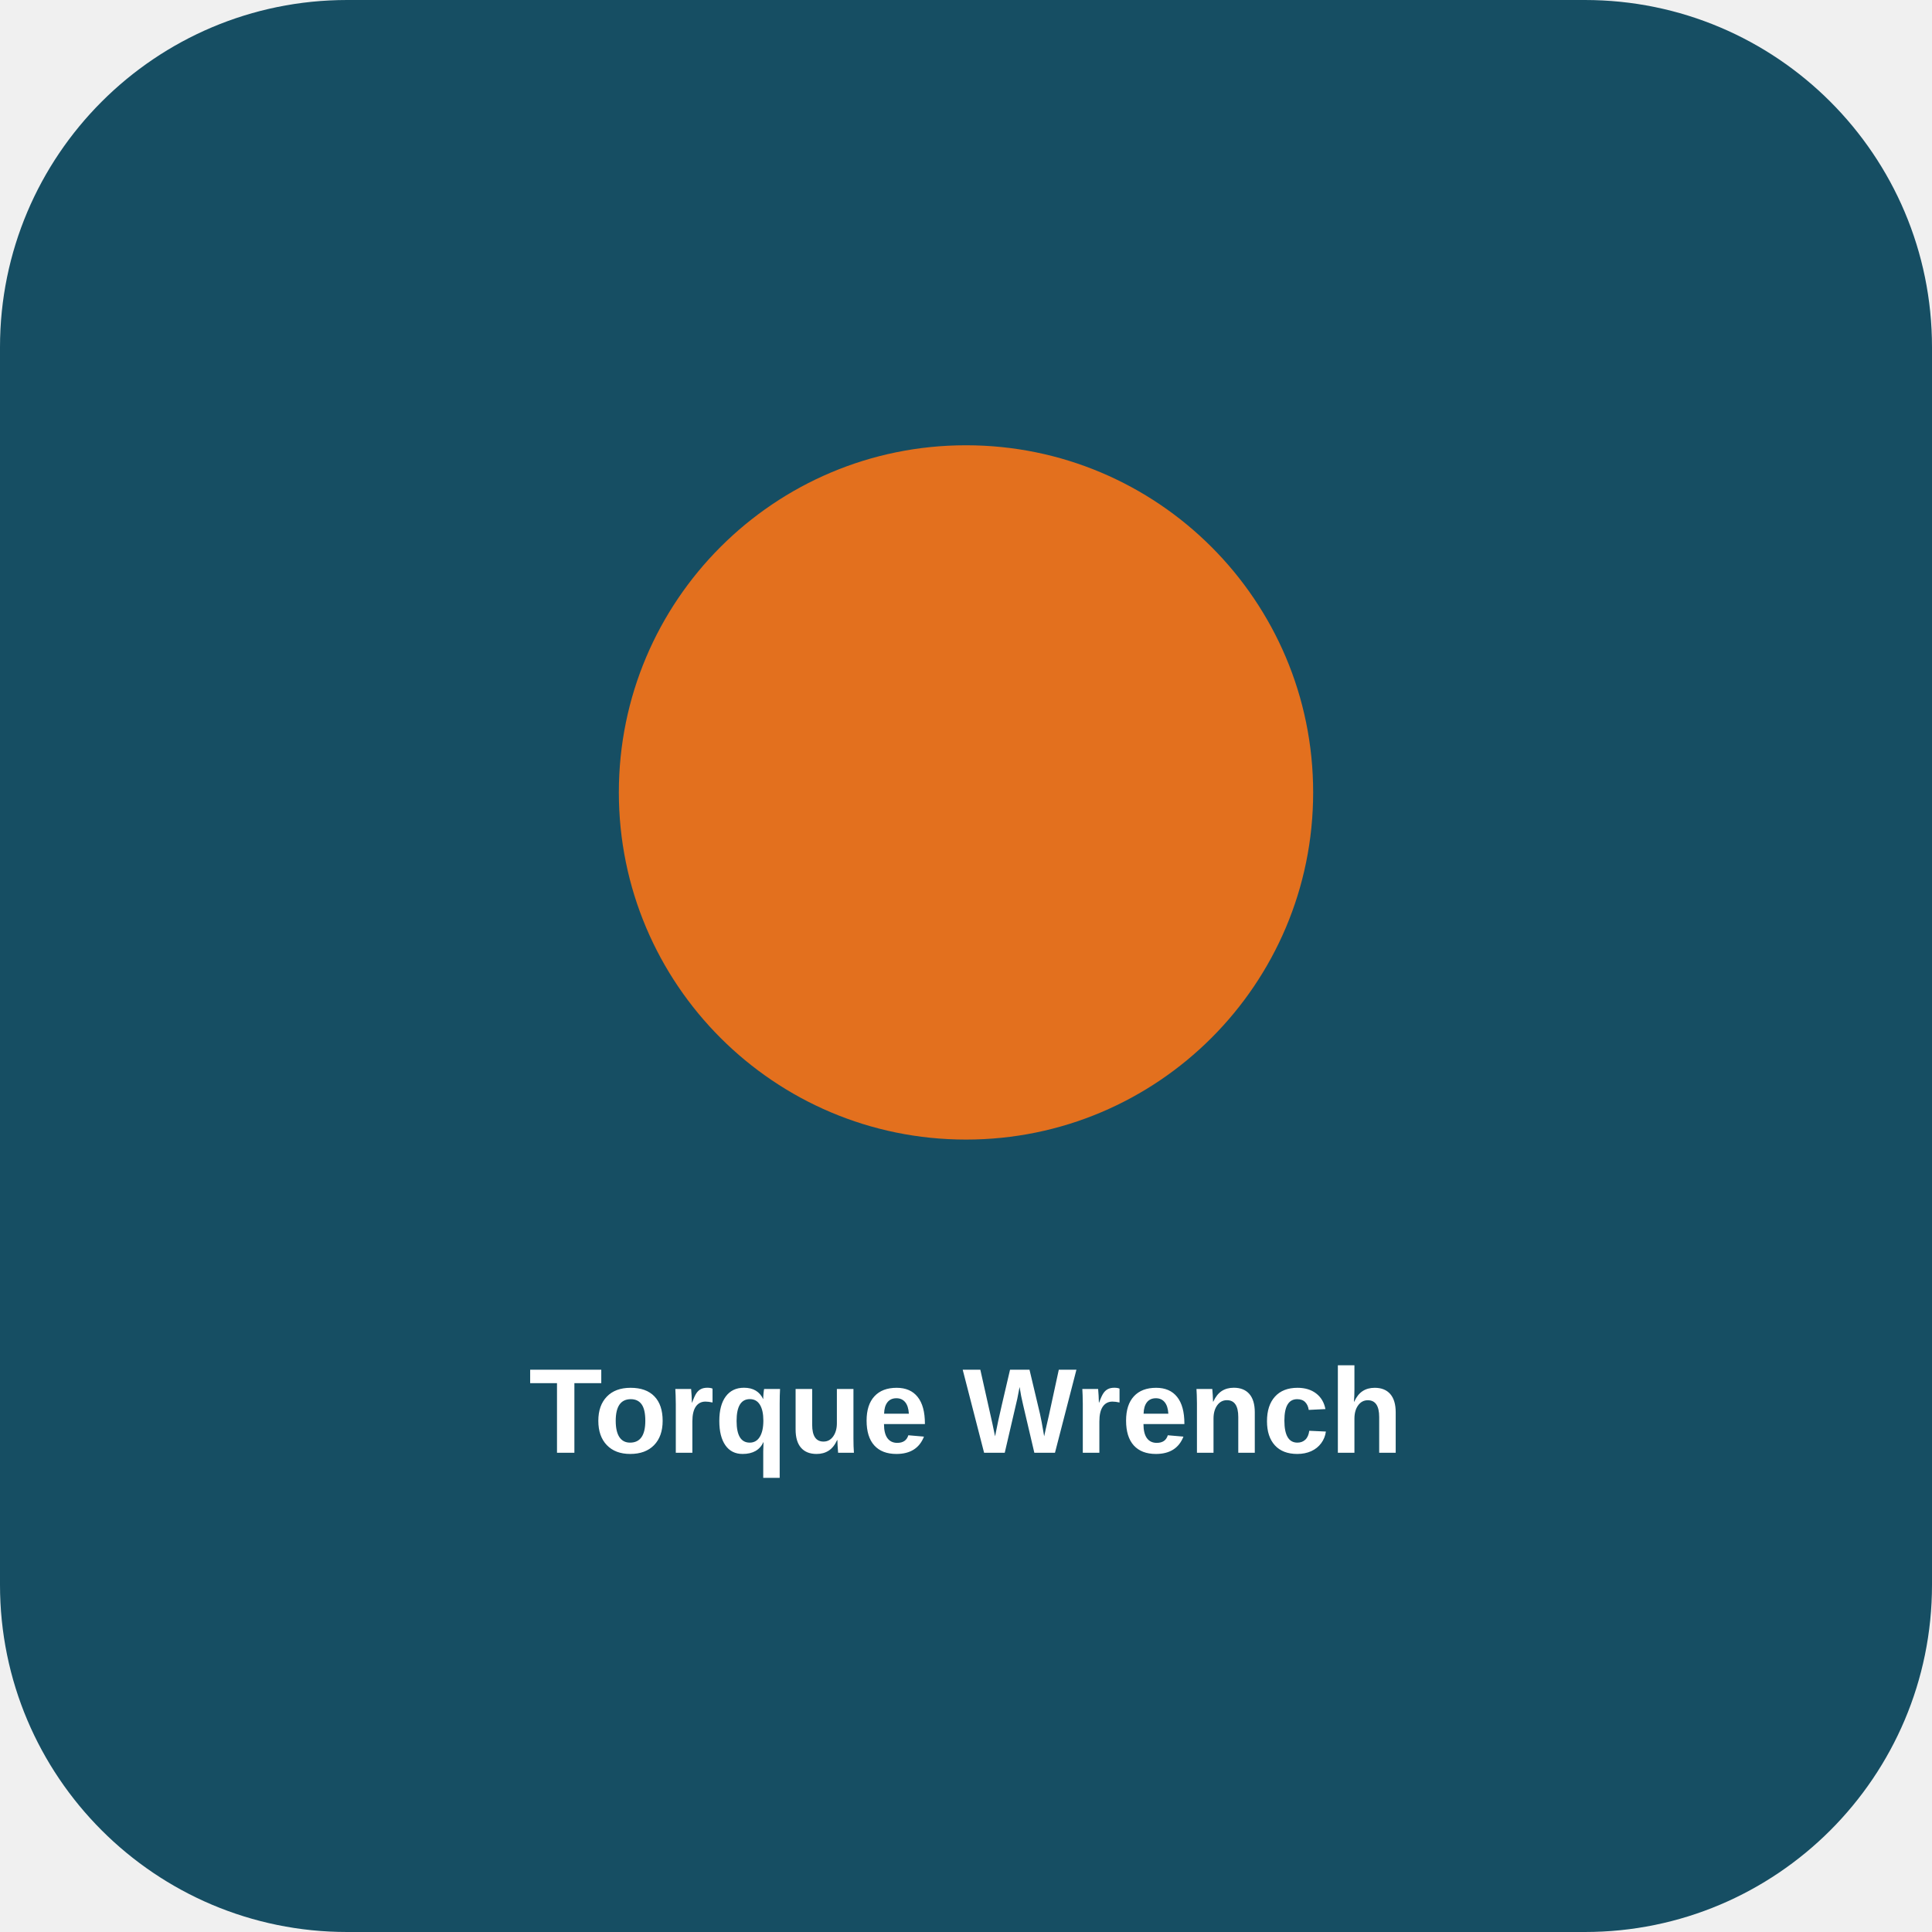
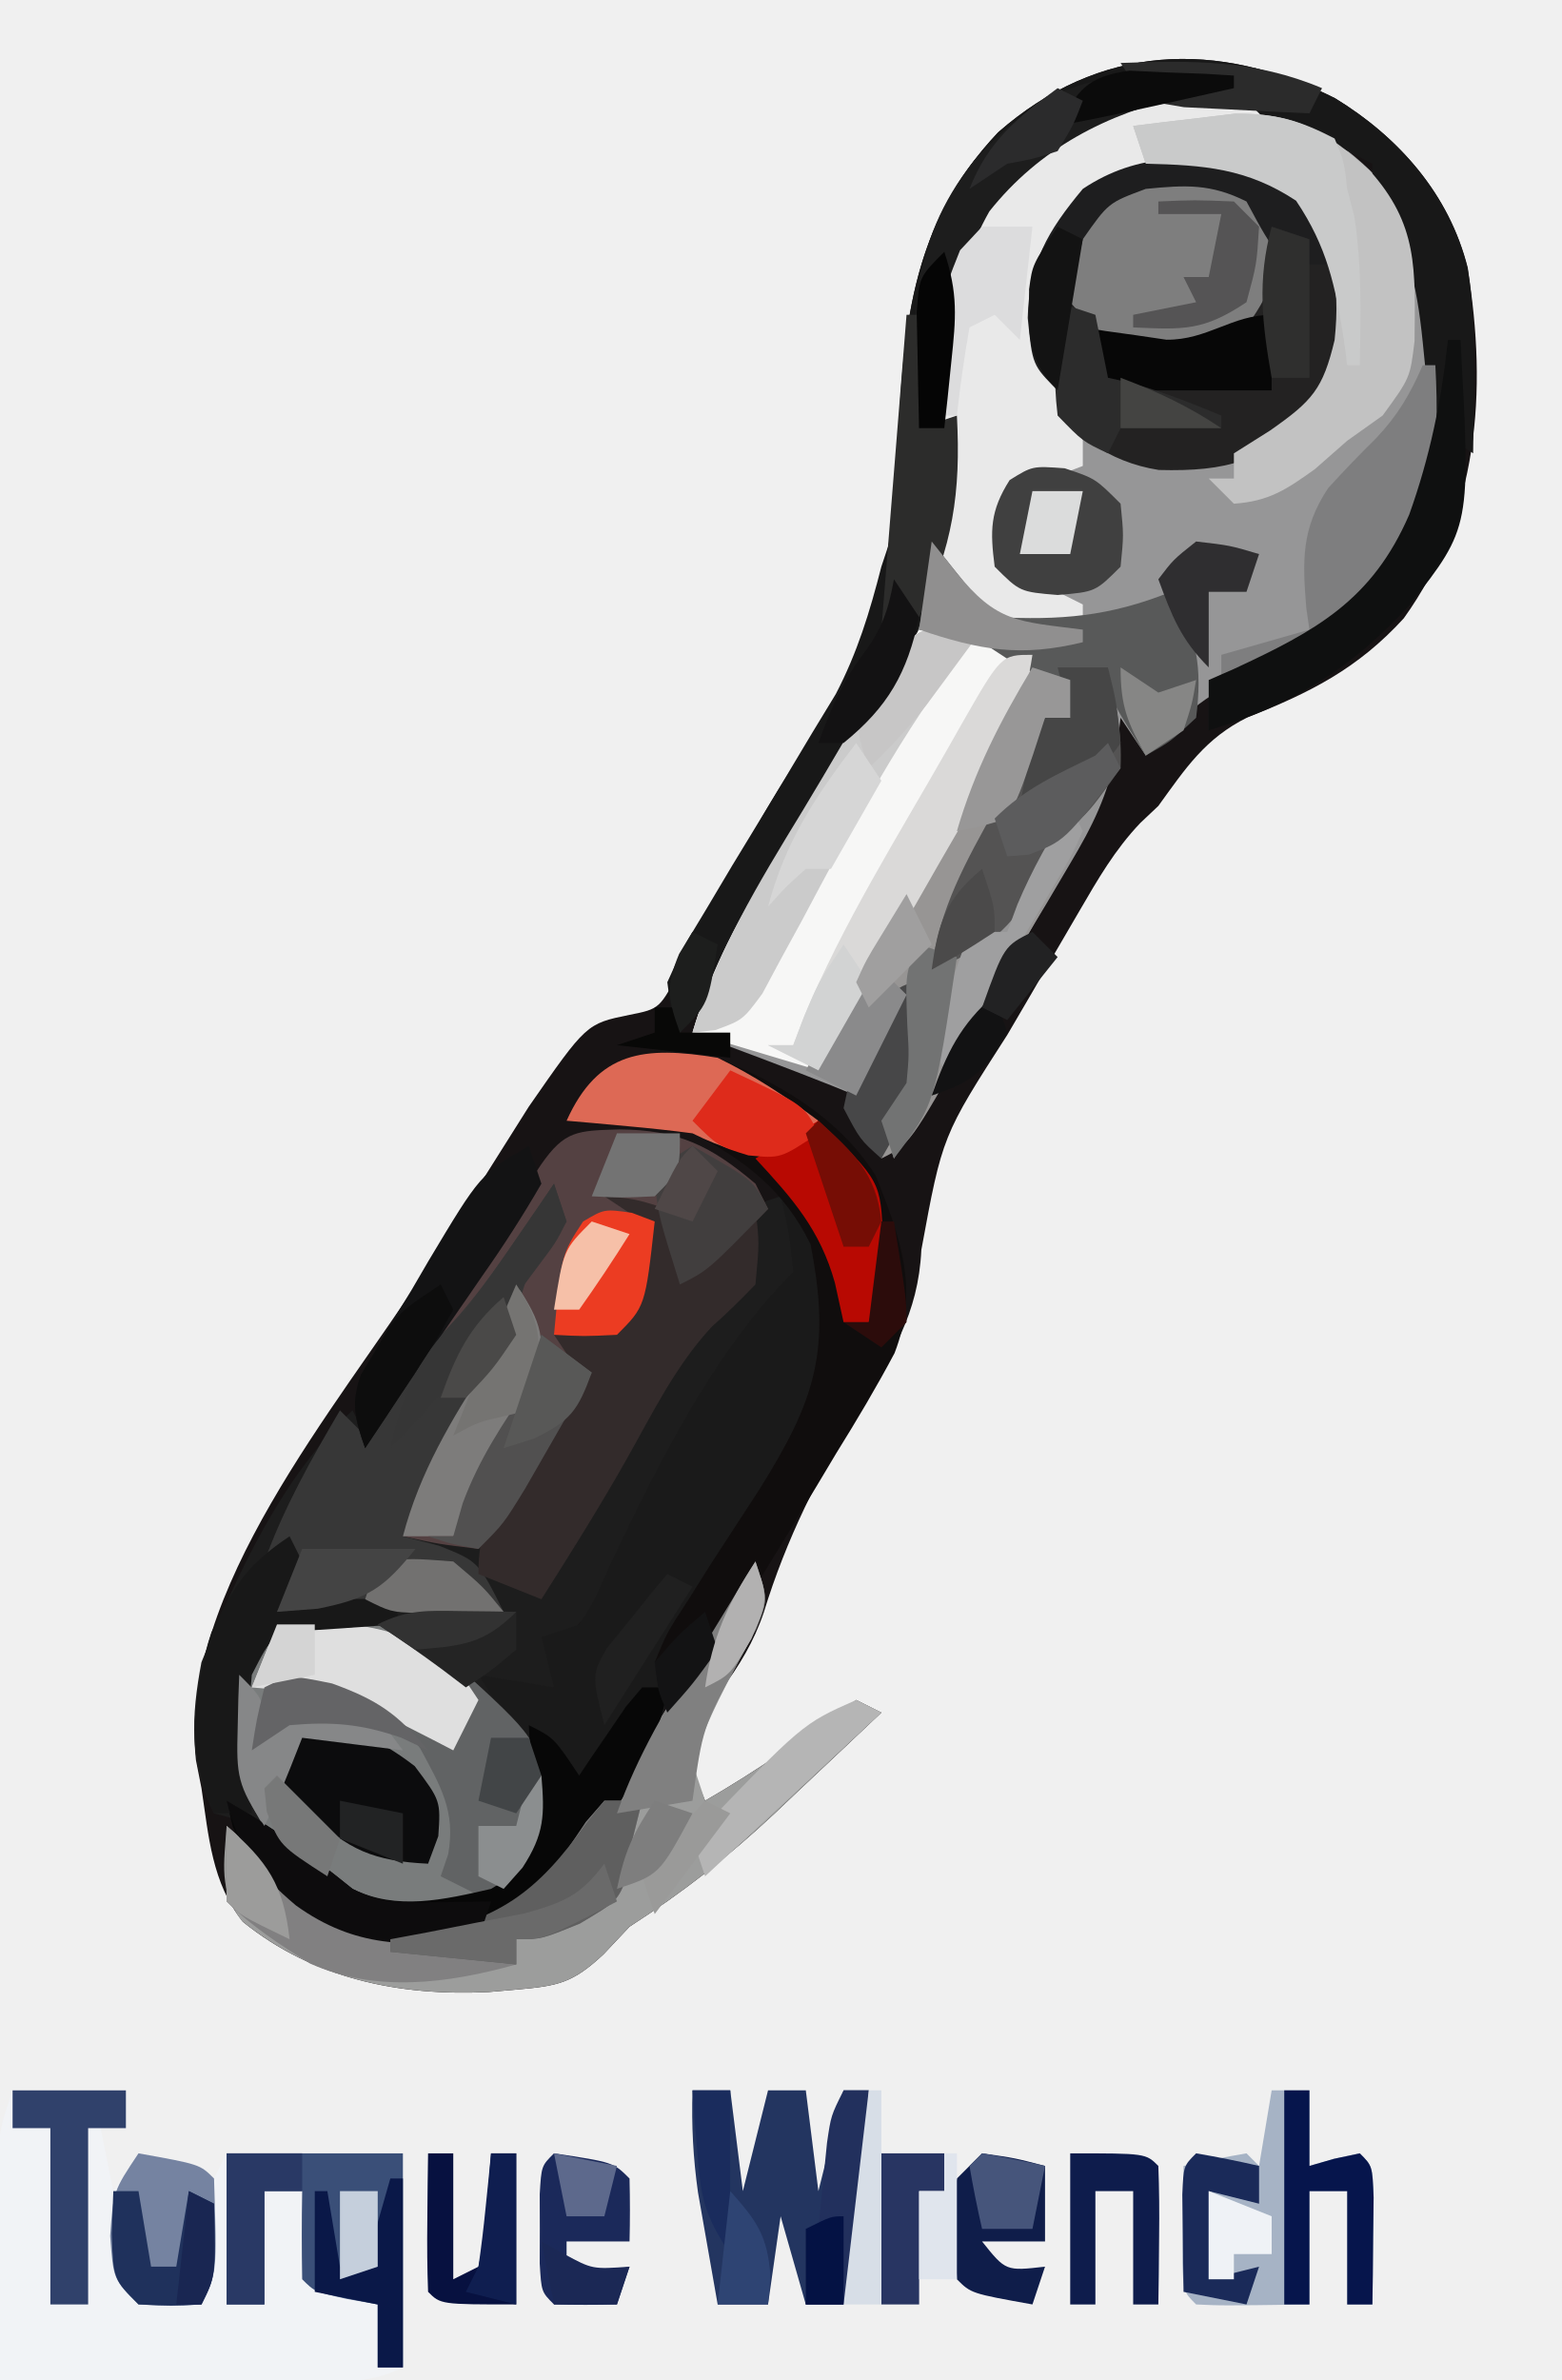
- <svg xmlns="http://www.w3.org/2000/svg" viewBox="0 0 512 512">
-   <rect width="512" height="512" rx="92" fill="#164e63" />
-   <circle cx="256" cy="210" r="92" fill="#f97316" opacity=".9" />
-   <text x="256" y="385" text-anchor="middle" font-family="Arial" font-size="32" font-weight="900" fill="#fff">Torque Wrench</text>
+ <svg xmlns="http://www.w3.org/2000/svg" viewBox="0 0 124 189" width="124" height="189">
+   <path d="M0 0c5.078 3.097 9.114 7.658 10.531 13.508 1.606 9.805.863 19.532-5.066 27.797-3.661 4.002-7.425 5.899-12.414 7.867-3.354 1.664-4.9 4.02-7.078 7.031l-1.427 1.348c-2.039 2.142-3.369 4.464-4.858 7.019l-1.857 3.184-1.92 3.324-1.932 3.301c-5.163 8.022-5.163 8.022-6.83 17.082-.241 5.123-2.359 8.31-4.988 12.617-3.186 5.3-5.712 10.252-7.528 16.174-.797 2.358-1.934 4.204-3.409 6.201-2.055 3.04-2.055 3.04-2.062 6.75l.812 2c4.202-2.42 8.079-5.156 12-8l2 1c-2.203 2.089-4.412 4.171-6.625 6.25l-1.871 1.777c-3.653 3.422-7.297 6.269-11.504 8.973l-2.062 2.188c-2.447 2.29-3.599 2.522-6.938 2.812l-2.191.191c-7.057.342-13.902-1.034-19.52-5.574-2.465-3.093-2.715-6.794-3.289-10.617l-.438-2.215c-1.459-13.337 11.311-28.154 18.192-38.843 1.259-1.963 2.5-3.937 3.737-5.915a7945.121 7945.121 0 0 1 2.383-3.777l2.117-3.359c4.584-6.599 4.584-6.599 8.002-7.299 2.415-.479 2.415-.479 4.083-3.732.737-1.363 1.46-2.733 2.172-4.109.785-1.466 1.573-2.931 2.363-4.395.395-.734.791-1.469 1.198-2.225 1.74-3.117 3.682-6.074 5.626-9.068 4.905-7.971 5.556-14.426 6-23.562.437-8.936 1.457-16.248 7.84-22.992C-18.73-4.309-9.381-4.699 0 0Z" transform="translate(106.0273 7.796875)" style="fill:#171314" />
+   <path d="M0 0c4.572 2.6 8.399 5.746 10.188 10.812 1.636 8.179 2.592 17.623-2 25-3.364 3.773-6.958 6.772-11.688 8.625-3.695 1.534-5.672 3.414-8.312 6.375l-2-3-.309 2.646c-.736 3.57-1.885 5.895-3.746 9.014l-1.863 3.154L-21.688 65.875l-1.934 3.26c-1.721 2.898-3.454 5.789-5.191 8.678-1 1.667-2 3.333-3 5l-1-3 2-3c.079-2.332.088-4.668 0-7l-4 8-2-.812c-3.649-1.445-7.322-2.816-11-4.188 1.301-4.362 2.991-7.922 5.406-11.773l2.004-3.25c1.39-2.229 2.783-4.455 4.18-6.68 3.547-5.767 6.221-10.616 7.41-17.297l1-2c-.042-2.04-.088-4.081-.168-6.12-.452-13.488-.452-13.488 3.496-19.11C-17.175-1.155-10.177-3.17 0 0Z" transform="translate(102.8125 9.1875)" style="fill:#969697" />
+   <path d="m0 0 1 3C.022 4.35-.982 5.68-2 7l-.848 2.645C-4.221 13.645-6.096 17.176-8.125 20.875l-1.129 2.086C-10.165 24.643-11.082 26.322-12 28c2.864.355 2.864.355 6 0 1.941-1.788 1.941-1.788 3.25-4.25l1.453-2.391C-.144 19.262.954 17.152 2 15l-2-3 6-2 1-7-3-2c2.375.188 2.375.188 5 1 1.312 2.562 1.312 2.562 2 5l1.812-2.438C15 2 15 2 18 1c2 3 2 3 1.875 4.875C19 8 19 8 17.312 10.062c-3.967 5.039-6.687 10.851-9.668 16.512C5.44 30.678 3.379 33.746 0 37v3c-3 1-3 1-4 1l1.5 2.125C-.742 46.494-.453 48.251-1 52c-1.557 3.046-2.755 4.594-6.059 5.672-4.188.706-6.355.632-10.191-1.359L-20 54c-3.127-2.973-3.127-2.973-7-4-1.988-3.976-1.819-7.685-1-12 2.819-7.003 6.436-14.794 12-20l1 2 1.75-2.75C-11 14-11 14-9.094 12.125-6.825 9.823-5.074 7.416-3.25 4.75l1.859-2.703L0 0Z" transform="translate(44 94)" style="fill:#1d1d1d" />
+   <path d="M0 0h9v3H7l1 5 2-3c4.875.875 4.875.875 6 2l1-2h14v17c-2.922 1.461-5.499 1.111-8.758 1.098l-2.009-.004c-2.119-.006-4.239-.018-6.358-.031a6720.197 6720.197 0 0 0-4.309-.014C6.044 23.038 2.522 23.021-1 23c-.029-3.271-.047-6.542-.062-9.812l-.025-2.814-.01-2.705-.016-2.491C-1 3-1 3 0 0Z" transform="translate(1 166)" style="fill:#f1f3f6" />
+   <path d="M0 0c3.682 2.104 5.419 4.122 7 8 .241 4.498-.447 8.103-2.812 11.938-3.896 3.673-6.672 4.526-12.156 4.383-4.075-.643-6.909-2.892-9.406-6.07-1.457-5.247-1.347-8.906 1.188-13.625C-11.541-.951-6.835-.821 0 0Z" transform="translate(100 13)" style="fill:#232222" />
+   <path d="M0 0c3 2 3 2 3.688 4.125L4 7l.422 3.488C4.396 16.568.761 21.123-2.438 26.062-7.82 34.411-7.82 34.411-10 44c-1.453 2.477-1.453 2.477-3.25 4.625l-1.902 2.289c-6.91 7.801-6.91 7.801-10.949 8.395-6.136.313-9.627-.643-14.336-4.641C-42.358 52.618-43.357 50.735-44 48c3.609 2.062 6.775 4.385 10 7 3.488 1.744 7.295.869 11 0 2.652-2.17 2.915-3.452 3.438-6.812C-20.138 43.993-21.725 41.554-24 38l6 1-1-4 3-1c1.258-1.982 1.258-1.982 2.312-4.438C-9.865 21.515-5.364 12.364 1 6 .678 2.901.678 2.901 0 0Z" transform="translate(62 95)" style="fill:#1a1a1a" />
+   <path d="M0 0c5.861 2.183 9.565 5.847 13 11 .473 3.63.236 5.538-1.438 8.812-3.14 2.681-5.259 3.156-9.32 3.383C-2.697 22.765-5.42 19.542-8.875 16.312-11.619 12.035-11.826 8.947-11 4-9.004-1.114-4.851-.756 0 0Z" transform="translate(30 129)" style="fill:#797c7c" />
+   <path d="M0 0c5.076 3.096 9.068 7.641 10.547 13.465.476 3.06.522 5.955.488 9.051l-.027 3.238-.035 2.449c-3-2-3-2-3.625-5.082l-.375-3.73c-.499-4.937-1.266-8.049-4-12.188v-2c-6.432-3.463-12.709-5.228-20-4-6 2.546-9.497 5.906-12.246 11.762-1.292 3.832-1.099 7.493-.879 11.488.39 8.844.39 8.844-1.875 12.75l-.625 3.383c-1.45 6.109-5.022 11.338-8.252 16.646-1.13 1.857-2.245 3.721-3.357 5.588-5.424 9.042-5.424 9.042-7.766 11.383-.695-1.635-.695-1.635-1-4 1.232-2.73 1.232-2.73 3.113-5.832l2.033-3.42a2427.809 2427.809 0 0 1 2.166-3.561c1.402-2.313 2.791-4.633 4.176-6.957.624-1.027 1.249-2.054 1.892-3.113 1.727-3.324 2.694-6.496 3.62-10.118l1-3c.111-1.95.218-3.9.29-5.852.366-9.762.966-18.221 7.988-25.64C-18.73-4.309-9.381-4.699 0 0Z" transform="translate(106.0273 7.796875)" style="fill:#181818" />
+   <path d="M0 0c6.75.875 6.75.875 9 2-.593 3.979-1.837 6.865-3.836 10.344L3.438 15.371 1.625 18.5c-.59 1.033-1.181 2.065-1.789 3.129C-2.733 26.113-5.331 30.575-8 35l-10-3c1.344-4.556 3.185-8.248 5.695-12.273l1.068-1.723c1.115-1.796 2.238-3.588 3.362-5.379a4644.778 4644.778 0 0 0 2.285-3.676C-3.733 5.962-1.869 2.98 0 0Z" transform="translate(73 50)" style="fill:#f7f7f6" />
+   <path d="M0 0c4.64.037 7.228 1.266 10.812 4.312l1 2c-4.75 4.875-4.75 4.875-7 6l-2-6v1c-.735 6.735-.735 6.735-3 9-2.125.625-2.125.625-4 1l2 2c-1.121 1.961-2.247 3.918-3.375 5.875l-1.898 3.305C-9.188 31.312-9.188 31.312-11.188 33.312c-3.125-.375-3.125-.375-6-1 1.081-4.108 2.766-7.368 5-10.938 2.506-4.045 3.896-7.462 5-12.062l2-4-9 13-1-2c1.644-2.48 3.29-4.959 4.938-7.438l1.42-2.143 1.357-2.041 1.254-1.888C-4.326.068-3.315.106 0 0Z" transform="translate(49.1875 89.6875)" style="fill:#544142" />
+   <path d="M0 0c1 3 1 3 .039 5.375L-1.375 8C-2.807 10.689-4.035 13.104-5 16l1 3c4.202-2.42 8.079-5.156 12-8l2 1c-2.203 2.089-4.412 4.171-6.625 6.25l-1.871 1.777C-2.149 23.45-5.793 26.296-10 29l-2.062 2.188C-14.51 33.477-15.661 33.71-19 34l-2.191.191c-7.099.344-13.942-1.057-19.582-5.629C-42.659 26.16-42.196 23.945-42 21l1.426 1.242L-38.688 23.875l1.863 1.617c3.418 2.825 5.377 3.784 9.762 3.758l2.59.016c4.015-.431 5.823-1.536 8.516-4.559C-10.075 16.768-4.94 8.549 0 0Z" transform="translate(60 124)" style="fill:#9c9d9c" />
+   <path d="m0 0 2 2C-.902 3.935-2.081 4.301-5.375 4.812-9.876 5.729-12.085 7.357-15 11c-1.592 3.183-1.4 6.535-1 10 1.408 2.764 1.408 2.764 3 5v3l-2.438.938c-2.453.826-2.453.826-3.562 2.062-.041 1.666-.043 3.334 0 5l6 3v2c-3.25.312-3.25.312-7 0-2.591-2.177-3.824-3.966-4.396-7.329-.181-2.818-.199-5.598-.167-8.421l-.072-2.883c.016-7.98 2.179-13.771 7.74-19.559C-11.395.187-6.601-1.298 0 0Z" transform="translate(99 8)" style="fill:#e9e9e9" />
+   <path d="M0 0c4.982 2.088 9.622 4.724 12.562 9.375 1.968 4.964 3.464 8.979 1.486 14.079-1.44 2.711-2.989 5.315-4.611 7.921l-1.596 2.672C6.247 36.71 4.624 39.355 3 42 1.864 43.887.729 45.775-.402 47.664l-1.511 2.522L-3 52c-1.166-1.692-1.166-1.692-2-4 .966-2.347.966-2.347 2.648-4.922l1.797-2.859c1.277-1.965 2.556-3.928 3.836-5.891C7.795 27.137 9.022 23.213 7.375 14.812 5.319 10.606 2.218 8.109-2 6c-1.704-.226-3.413-.409-5.125-.562-.91-.084-1.82-.168-2.758-.254L-12 5C-9.489-.56-5.846-1.007 0 0Z" transform="translate(57 84)" style="fill:#100d0d" />
+   <path d="m0 0 1 3C.022 4.35-.982 5.68-2 7l-.848 2.645C-4.221 13.645-6.096 17.176-8.125 20.875l-1.129 2.086C-10.165 24.643-11.082 26.322-12 28l2.875.75C-6 30-6 30-4 34h-18l1-5-2 1c1.566-4.308 3.683-8.062 6-12l2 2 1.75-2.75C-11 14-11 14-9.094 12.125-6.825 9.823-5.074 7.416-3.25 4.75l1.859-2.703L0 0Z" transform="translate(44 94)" style="fill:#373737" />
+   <path d="M0 0c2.375.188 2.375.188 5 1 1.312 2.562 1.312 2.562 2 5l5-5c.312 2.688.312 2.688 0 6-1.112 1.146-2.24 2.28-3.441 3.332-2.907 3.111-4.76 6.952-6.844 10.641C-.411 24.726-2.689 28.359-5 32l-5-2c0-3.582.845-4.558 2.875-7.438C-5.175 19.779-3.445 17.08-2 14l-2-3 6-2 1-7-3-2Z" transform="translate(48 95)" style="fill:#332b2b" />
+   <path d="M0 0c3.911 4.346 3.645 7.881 3.598 13.582C3.25 16.5 3.25 16.5 1.062 19.5l-2.812 2-2.562 2.25c-2.274 1.633-3.656 2.558-6.438 2.75l-2-2h2v-2l2.875-1.812c3.36-2.352 4.195-3.282 5.125-7.188.486-4.662-.184-7.246-3-11C-8.785.476-9.944.179-13.438-.125l-2.449-.227L-17.75-.5l-1-3c1.727-.224 3.457-.428 5.188-.625l2.918-.352C-5.933-4.515-3.45-3.137 0 0Z" transform="translate(108.75 13.5)" style="fill:#c2c2c2" />
+   <path d="m0 0 3 1v3H1L.375 6.312C-1.559 11.499-4.279 16.19-7 21l1 1c2.012-.023 2.012-.023 4-1 1.135-2.295 1.135-2.295 2-5 .972-1.683 1.966-3.354 3-5l1 2c-1.14 2.506-1.14 2.506-2.895 5.629l-1.896 3.385-1.005 1.763c-1.011 1.776-2.008 3.56-3.003 5.346C-9.734 37.867-9.734 37.867-12 39c.506-2.169 1-4 2-6 .04-2.333.043-4.667 0-7l-4 8-4-2 1.114-1.969c1.692-2.989 3.383-5.979 5.073-8.969l1.752-3.096C-6.682 11.992-3.322 6.007 0 0Z" transform="translate(82 53)" style="fill:#979594" />
+   <path d="M0 0c5.627-.291 9.121-.144 14 3 6.758 6.143 6.758 6.143 7.375 10.875C20.918 17.681 19.589 19.249 17 22l-4-2 .594-1.746c.618-3.43-.614-5.425-2.223-8.414C9.116 6.814 6.551 5.997 3 5 .207 4.746.207 4.746-2 5l2-5Z" transform="translate(22 129)" style="fill:#616364" />
+   <path d="M0 0c2.375 1.125 2.375 1.125 4 3 .611 3.588.487 5.28-1.562 8.312C-.821 13.568-3.045 14-7 14c-2.938-1.625-2.938-1.625-5-4-.688-2.438-.688-2.438 0-5C-8.217.947-5.748-1 0 0Z" transform="translate(97 14)" style="fill:#7e7e7e" />
+   <path d="M0 0h3v6l1.938-.562L7 5c1 1 1 1 1.098 3.504L8.062 11.562l-.027 3.066L8 17H6V8H3v9c-6.934.098-6.934.098-9 0-1-1-1-1-1.098-3.285L-7.062 10.938l.027-2.785L-7 6c1.656-.382 3.325-.714 5-1l1 1 1-6Z" transform="translate(101 166)" style="fill:#a6b3c5" />
+   <path d="M0 0h3l1 8 2-8h3l1 8 2-8h2c-.142 2.084-.288 4.167-.438 6.25-.081 1.16-.162 2.32-.246 3.516C13.068 12.31 12.719 14.56 12 17H9l-2-7-1 7H2c-.338-1.895-.671-3.791-1-5.688L.438 8.113C.049 5.351-.083 2.783 0 0Z" transform="translate(55 166)" style="fill:#233560" />
+   <path d="M0 0h14v17h-2v-5l-2.438-.438C7 11 7 11 6 10c-.041-2.333-.042-4.667 0-7H3v9H0V0Z" transform="translate(18 171)" style="fill:#3a4f78" />
+   <path d="M0 0h2C.953 7.825-5.347 13.832-11 19c-3.774 1.887-7.9 1.634-12 1-4.306-2.118-7.277-4.613-9.5-8.875L-33 9c3.609 2.062 6.775 4.385 10 7 3.497 1.749 7.283.851 11 0 2.273-1.364 2.273-1.364 3-4 .219-3.019.174-5.98 0-9 2 1 2 1 4 4l1.023-1.531L-2.625 3.5l1.336-1.969L0 0Z" transform="translate(51 134)" style="fill:#070707" />
+   <path d="M0 0h3L2 4l-.188 2.062C1 8 1 8-1.938 9.75-5 11-5 11-7 11v2c-5.397 1.51-11.167 2.28-16.395-.082C-25.752 11.444-28.028 9.972-30 8c-.041-2-.043-4 0-6l1.426 1.242L-26.688 4.875l1.863 1.617c3.418 2.825 5.377 3.784 9.762 3.758l2.59.016c3.706-.398 5.693-1.316 8.07-4.211a6243.608 6243.608 0 0 0 2.938-4.375L0 0Z" transform="translate(48 143)" style="fill:#818081" />
+   <path d="M0 0h4c.642 2.866 1.126 5.103 1 8-2.188 3.062-2.188 3.062-3.609 4.492C-.117 14.127-.956 15.7-1.938 17.688-4.25 21.402-5.979 22.446-10 24c.596-4.869 2.725-8.593 5.062-12.812l1.143-2.1C-2.869 7.389-1.935 5.694-1 4h2L0 0Z" transform="translate(84 53)" style="fill:#545353" />
+   <path d="m0 0 1.938 2.438C3.406 4.275 3.406 4.275 5 6c5.228.266 9.071-.028 14-2 2.088 3.393 2.505 6.046 2 10-2 1.875-2 1.875-4 3-3-4.75-3-4.75-3-7l-2.188.688C8.191 11.09 7 9.95 4 8c-2.693-.707-2.693-.707-5-1l1-7Z" transform="translate(74 43)" style="fill:#585959" />
+   <path d="m0 0 2.255.342-1.08 1.33c-5.307 6.777-9.211 14.216-13.241 21.797-.82 1.498-.82 1.498-1.656 3.025l-1.471 2.75c-1.552 2.098-1.552 2.098-3.741 2.901l-1.811.197c1.927-6.444 5.237-11.864 8.712-17.561 1.104-1.82 2.181-3.654 3.259-5.49.702-1.159 1.406-2.316 2.111-3.473l1.913-3.185C-2.745.342-2.745.342 0 0Z" transform="translate(75.74487 49.65772)" style="fill:#cbcbcb" />
+   <path d="M0 0h1c.369 6.882-.018 12.649-4.77 17.988C-7.551 21.481-10.88 23.848-16 25v-2l7-2c-.081-.557-.162-1.114-.246-1.688-.312-3.77-.41-6.325 1.734-9.551 1.225-1.347 2.486-2.662 3.785-3.938C-1.98 3.979-1.012 2.315 0 0Z" transform="translate(113 29)" style="fill:#7e7e7f" />
+   <path d="M0 0c-.593 3.979-1.837 6.865-3.836 10.344L-5.562 13.371-7.375 16.5c-.59 1.033-1.181 2.065-1.789 3.129C-11.733 24.113-14.331 28.575-17 33l-4-2h2l.836-2.191c3.094-7.465 7.486-14.415 11.477-21.434l1.059-1.867C-2.479 0-2.479 0 0 0Z" transform="translate(82 52)" style="fill:#dad9d8" />
+   <path d="m0 0 3.012.027L5.312.062v1l-3.938.625c-6.153 1.398-11.502 4.151-15.48 9.16-3.06 5.381-3.358 11.131-3.582 17.215h-2c-.633-8.245-.927-14.539 4.344-21.227C-10.513 1.664-7.04-.083 0 0Z" transform="translate(92.6875 5.9375)" style="fill:#1d1d1d" />
+   <path d="M0 0h1c.815 14.846.815 14.846-4 21-4.72 5.169-9.332 7.976-16 10v-4l2.012-.883c6.503-3.019 10.961-5.437 13.914-12.254C-1.436 9.291-.513 4.821 0 0Z" transform="translate(115 27)" style="fill:#0f1010" />
+   <path d="M0 0c5.607-.29 9.124-.134 14 3l2 3-2 4-1.562-.812C5.552 5.664 5.552 5.664-2 5l2-5Z" transform="translate(22 129)" style="fill:#dfdfdf" />
+   <path d="M0 0c3.909.273 5.786.836 8.938 3.25C11 6 11 6 10.812 8.812L10 11C5.735 10.797 3.568 9.915.625 6.938L-2 4l2-4Z" transform="translate(24 137)" style="fill:#0c0c0d" />
+   <path d="M0 0c2.88 1.396 5.437 3.091 8 5-1.34 1.516-1.34 1.516-3 3-2.675-.261-4.601-.8-7-2-1.704-.226-3.413-.409-5.125-.562-.91-.084-1.82-.168-2.758-.254L-12 5C-9.492-.554-5.849-.958 0 0Z" transform="translate(57 84)" style="fill:#dd6955" />
+   <path d="M0 0c4.875.875 4.875.875 6 2 .239 7.522.239 7.522-1 10-2.375.125-2.375.125-5 0-2-2-2-2-2.25-5.438C-2 3-2 3 0 0Z" transform="translate(11 171)" style="fill:#7583a1" />
+   <path d="m0 0 1 2C.062 4.125.062 4.125-1 6l2-1c2.333-.04 4.667-.043 7 0l1 2-2.117.113L4.125 7.312l-2.742.176C-1.362 7.788-1.362 7.788-3 11c-.242 2.745-.242 2.745-.125 5.688l.055 3.012L-3 22h-3c-2.144-4.288-1.698-9.906-.211-14.367C-4.467 3.999-3.436 2.291 0 0Z" transform="translate(23 122)" style="fill:#181818" />
+   <path d="M0 0c2.438.812 2.438.812 4.438 2.812.25 2.5.25 2.5 0 5-2 2-2 2-5 2.25-3-.25-3-.25-5-2.25-.368-2.87-.375-4.408 1.188-6.875C-2.562-.188-2.562-.188 0 0Z" transform="translate(84.5625 37.1875)" style="fill:#404040" />
+   <path d="M0 0c3.225 1.806 4.563 2.789 5.812 6.25L6 8H2C.375 5.562.375 5.562-1 3c-2.853-1.427-4.835-1.31-8-1-2.97 1.105-2.97 1.105-5 4-1.018 3.967-1.571 7.931-2 12-2-2-2-2-2.375-5.75C-18.272 7.883-16.812 5.374-14 2-9.544-.971-5.226-.626 0 0Z" transform="translate(100 13)" style="fill:#1e1e1f" />
+   <path d="M0 0c.75 1.812.75 1.812 1 4l.562 2.188C2.176 10.13 2.078 14.019 2 18H1l-.262-2.012C.053 11.682-.6 8.594-3.062 4.938-6.973 2.358-10.391 2.11-15 2l-1-3c1.727-.224 3.457-.428 5.188-.625l2.918-.352C-4.728-2.002-2.795-1.455 0 0Z" transform="translate(106 11)" style="fill:#c9caca" />
+   <path d="M0 0c2.098 3.147 2.323 4.252 1.676 7.883C.275 12.272-1.999 16.507-5 20h-4c1.354-5.144 3.832-9.193 6.66-13.633C-1.109 4.192-.455 2.44 0 0Z" transform="translate(41 102)" style="fill:#7d7c7b" />
+   <path d="m0 0 1 3c-1.48 2.554-2.993 4.908-4.688 7.312l-1.357 1.975c-.887 1.289-1.777 2.576-2.671 3.86C-9.514 18.741-11.258 21.368-13 24c-.843-2.373-1.161-3.572-.259-5.967l1.208-2.037 1.322-2.244L-9.312 11.438l1.357-2.326C-3.838 2.238-3.838 2.238 0 0Z" transform="translate(42 91)" style="fill:#131314" />
+   <path d="M0 0c4.956 4.796 4.956 4.796 5.125 9.438C5 13 5 13 4 16H2l-.688-3.125C.135 8.656-2.048 6.185-5 3l5-3Z" transform="translate(65 89)" style="fill:#b80902" />
+   <path d="M0 0h9v3H6v14H3V3H0V0Z" transform="translate(1 166)" style="fill:#30416b" />
+   <path d="M0 0c4.706.706 4.706.706 6 2 .041 1.666.043 3.334 0 5H1v3l5-1-1 3c-1.666.043-3.334.041-5 0-1-1-1-1-1.133-3.25L-1.125 6l-.008-2.75C-1 1-1 1 0 0Z" transform="translate(44 171)" style="fill:#1b295a" />
+   <path d="M0 0c2.625.375 2.625.375 5 1v6H0c1.882 2.354 1.882 2.354 5 2l-1 3c-4.875-.875-4.875-.875-6-2-.273-5.736-.273-5.736 0-8l2-2Z" transform="translate(78 171)" style="fill:#0f1d4a" />
+   <path d="M0 0h2v6l1.938-.562L6 5c1 1 1 1 1.098 3.504L7.062 11.562l-.027 3.066L7 17H5V8H2v9H0V0Z" transform="translate(102 166)" style="fill:#06154c" />
+   <path d="M0 0h3L2 4l-.188 2.062C1 8 1 8-1.938 9.75-5 11-5 11-7 11v2l-10-1v-1l1.793-.262C-8.487 9.543-5.356 7.352-1.375 1.688L0 0Z" transform="translate(48 143)" style="fill:#5f5f5f" />
+   <path d="m0 0 1.812.688c-.75 6.75-.75 6.75-3 9-2.625.125-2.625.125-5 0 .603-6.396.603-6.396 2.312-9 1.688-1 1.688-1 3.875-.688Z" transform="translate(50.1875 96.3125)" style="fill:#ec3c22" />
+   <path d="M0 0h1v9l3-1c.331 6.173-.338 10.381-3 16l-3 1L0 0Z" transform="translate(72 25)" style="fill:#2c2c2b" />
+   <path d="M0 0c3.609 2.062 6.775 4.385 10 7 2.405 1.203 3.95 1.101 6.625 1.062l2.477-.027L21 8l-1 3c-5.596.619-9.804.688-14.5-2.688C2.612 5.861.889 3.78 0 0Z" transform="translate(18 143)" style="fill:#0d0c0d" />
+   <path d="m0 0 4 3C2.879 4.961 1.753 6.918.625 8.875l-1.898 3.305C-3 15-3 15-5 17c-2.125-.375-2.125-.375-4-1h2l.75-2.625C-4.93 9.812-3.115 7.139-1 4c.769-2.226.769-2.226 1-4Z" transform="translate(43 106)" style="fill:#515050" />
+   <path d="M0 0v6h-14l-1-5 1.828.289L-10.75 1.625l2.391.352C-5.1 2.009-3.145 0 0 0Z" transform="translate(101 25)" style="fill:#070707" />
+   <path d="M0 0c6 0 6 0 7 1 .072 1.853.084 3.708.062 5.562l-.027 3.066L7 12H5V3H2v9H0V0Z" transform="translate(85 171)" style="fill:#0e1c4c" />
+   <path d="M0 0h2v10l2-1c.467-2.126.467-2.126.625-4.562l.227-2.504L5 0h2v12c-6 0-6 0-7-1-.072-1.853-.084-3.708-.062-5.562l.027-3.066L0 0Z" transform="translate(34 171)" style="fill:#071140" />
+   <path d="M0 0c1 3 1 3 .039 5.375L-1.375 8C-4.191 13.204-4.191 13.204-5 19l-6 1c1.64-4.639 4.069-8.639 6.625-12.812l1.273-2.1C-2.071 3.39-1.036 1.695 0 0Z" transform="translate(60 124)" style="fill:gray" />
+   <path d="m0 0 3 1 1 5 1.688.375C8.221 7.06 10.579 7.991 13 9v1H5l-1 2c-2-.938-2-.938-4-3-.365-3.025-.229-5.967 0-9Z" transform="translate(84 24)" style="fill:#2c2c2c" />
+   <path d="M0 0h1v15h-2v-5l-5-1V1h1l1 6h2l2-7Z" transform="translate(31 173)" style="fill:#0a1848" />
+   <path d="M0 0c4.875 2.75 4.875 2.75 6 5-4.75 4.875-4.75 4.875-7 6-1.674-5.373-1.674-5.373-2-8 1.375-2 1.375-2 3-3Z" transform="translate(55 91)" style="fill:#413e3e" />
+   <path d="M0 0h2c-.142 2.084-.288 4.167-.438 6.25-.081 1.16-.162 2.32-.246 3.516C1.068 12.31.719 14.56 0 17h-3v-6h1l.184-1.898L-1.562 6.625c.081-.812.162-1.624.246-2.461C-1 2-1 2 0 0Z" transform="translate(67 166)" style="fill:#22305d" />
+   <path d="M0 0c1.675.286 3.344.618 5 1v3L1 3v7l4-1-1 3-5-1c-.027-1.646-.046-3.292-.062-4.938l-.035-2.777C-1 1-1 1 0 0Z" transform="translate(95 171)" style="fill:#1a2a59" />
+   <path d="m0 0 1 2C.104 3.971.104 3.971-1.309 6.352l-1.514 2.578L-4.438 11.625l-1.604 2.719C-7.354 16.567-8.673 18.785-10 21c-1-2-1-2-.441-4.164L-9.562 14.375c.287-.817.575-1.635.871-2.477L-8 10h3l.812-2.188C-3.01 5.024-1.609 2.559 0 0Z" transform="translate(85 64)" style="fill:#9f9fa0" />
+   <path d="M0 0h6v3H3v9H0V0Z" transform="translate(18 171)" style="fill:#293965" />
+   <path d="M0 0h4c.688 2.812.688 2.812 1 6C3.076 8.993.273 9.85-3 11c.875-4.75.875-4.75 2-7h2L0 0Z" transform="translate(84 53)" style="fill:#464646" />
+   <path d="M0 0h4L3 9 1 7l-2 1c-.407 2.322-.744 4.657-1 7h-1c-.464-8.841-.464-8.841 1.25-13.125L0 0Z" transform="translate(78 18)" style="fill:#dcdcdd" />
+   <path d="m0 0 1 3C.151 4.67.151 4.67-1.203 6.469l-1.473 1.98L-4.25 10.5l-1.527 2.051C-8.041 15.562-10.285 18.379-13 21c1.165-5.049 2.343-7.449 6-11 1.285-1.724 2.536-3.475 3.75-5.25l1.859-2.703L0 0Z" transform="translate(44 94)" style="fill:#363636" />
+   <path d="M0 0c.293 5.673.006 8.991-3 14-1.688-1.5-1.688-1.5-3-4 .584-2.898 2.237-10 6-10Z" transform="translate(73 78)" style="fill:#474748" />
+   <path d="m0 0 2 1-14 13-1-3C-4.276 1.887-4.276 1.887 0 0Z" transform="translate(68 135)" style="fill:#b5b5b5" />
+   <path d="m0 0 3 1v3H1L.062 6.875C-1 10-1 10-2 12c-2.062.625-2.062.625-4 1 1.413-4.827 3.43-8.716 6-13Z" transform="translate(82 53)" style="fill:#989797" />
+   <path d="M0 0h2l1 6h2l1-6 2 1c.125 5.75.125 5.75-1 8-2.375.125-2.375.125-5 0C0 7 0 7-.125 3.375L0 0Z" transform="translate(9 174)" style="fill:#1f315c" />
+   <path d="M0 0h5v3H3v9H0V0Z" transform="translate(70 171)" style="fill:#283562" />
+   <path d="M0 0c5.875 2.75 5.875 2.75 7 5-3 2-3 2-5.562 1.75C-1 6-1 6-3 4l3-4Z" transform="translate(58 85)" style="fill:#de2b1b" />
+   <path d="m0 0 2.477.027L4.375.062v3c-2 1.688-2 1.688-4 3l-1.812-1.375c-1.693-1.258-3.432-2.455-5.188-3.625C-4.22-.14-2.675-.038 0 0Z" transform="translate(36.625 127.9375)" style="fill:#242424" />
+   <path d="M0 0c2.875-.125 2.875-.125 6 0l2 2c-.188 3-.188 3-1 6-3.435 2.29-4.985 2.178-9 2V9l5-1-1-2h2l1-5H0V0Z" transform="translate(92 16)" style="fill:#555455" />
+   <path d="m0 0 2.32.238C1.386 1.511.448 2.782-.492 4.051L-2.074 6.195c-1.437 1.828-2.924 3.442-4.605 5.043-1-3-1-3-.18-5.043l1.305-2.145 1.258-2.168C-2.68.238-2.68.238 0 0Z" transform="translate(75.67969 49.76172)" style="fill:#c7c6c6" />
+   <path d="M0 0c2 2 2 2 2 5l2-2c5.296-.563 5.296-.563 7.875 1.5L13 6 5 5l-.938 2.375C3 10 3 10 2 12-.136 8.796-.231 7.981-.125 4.312l.055-2.449L0 0Z" transform="translate(19 133)" style="fill:#868788" />
+   <path d="m0 0 3 1v11H0C-.762 7.684-1.161 4.256 0 0Z" transform="translate(101 18)" style="fill:#2f2f2e" />
+   <path d="M0 0c2.75-.25 2.75-.25 6 0 2.375 2 2.375 2 4 4-1.458.027-2.917.046-4.375.062l-2.461.035C1 4 1 4-1 3l1-3Z" transform="translate(30 124)" style="fill:#727170" />
+   <path d="m0 0 2 3c-.948 4.454-2.464 7.127-6 10h-2c.955-2.645 1.857-4.811 3.562-7.062C-.943 3.923-.437 2.445 0 0Z" transform="translate(71 46)" style="fill:#131213" />
+   <path d="M0 0c3.608 1.306 5.208 2.412 7.625 5.312l-2.125-1c-3.195-1.111-5.514-1.292-8.875-1l-3 2c.375-2.438.375-2.438 1-5 2-1 2-1 5.375-.312Z" transform="translate(26.375 133.6875)" style="fill:#646466" />
+   <path d="m0 0 1 2C-.434 4.602-.434 4.602-2.438 7.625l-1.996 3.039L-6 13c-.787-2.291-1.168-3.536-.328-5.852L-5.25 5.375l1.047-1.789C-3 2-3 2 0 0Z" transform="translate(35 102)" style="fill:#0d0d0d" />
+   <path d="m0 0 2 3-4 7h-2c-1.625 1.458-1.625 1.458-3 3 1.412-5.262 3.749-8.722 7-13Z" transform="translate(68 59)" style="fill:#d6d6d6" />
+   <path d="M0 0c2.688.312 2.688.312 5 1L4 4H1v6c-2.222-2.222-2.926-4.085-4-7 1.188-1.562 1.188-1.562 3-3Z" transform="translate(95 43)" style="fill:#2f2e30" />
+   <path d="M0 0c5.738-.204 10.605-.271 16 2l-1 2c-2.126-.087-4.251-.195-6.375-.312l-3.586-.176L2 3 0 0Z" transform="translate(89 5)" style="fill:#2b2b2b" />
+   <path d="M0 0c2.567 3.85 1.833 5.586 1 10l-1.875.438C-3.033 10.932-3.033 10.932-5 12c1.59-4.035 3.282-8.018 5-12Z" transform="translate(41 102)" style="fill:#757472" />
+   <path d="m0 0 1 2c-4.431 5.785-4.431 5.785-7.312 6.875L-8 9l-1-3c2.41-2.41 4.954-3.509 8-5l1-1Z" transform="translate(88 59)" style="fill:#5c5c5d" />
+   <path d="m0 0 1.938 2.438C5.171 6.455 6.816 6.34 12 7v1c-4.944 1.206-8.209.629-13-1l1-7Z" transform="translate(74 43)" style="fill:#908f8f" />
+   <path d="m0 0 1 3c-5.75 3-5.75 3-8 3v2l-10-1V6l2.957-.551L-10.188 4.688l3.832-.738C-3.192 3.054-1.934 2.567 0 0Z" transform="translate(48 148)" style="fill:#6a6a6a" />
+   <path d="M0 0h9C6.482 3.123 5.274 3.945 1.25 4.75L-2 5l2-5Z" transform="translate(24 123)" style="fill:#444" />
+   <path d="M0 0h1v17h-3L0 0Z" transform="translate(69 166)" style="fill:#d7dee7" />
+   <path d="m0 0 3 1C1.257 12.706 1.257 12.706-2 17l-1-3 2-3c.204-2.22.204-2.22.062-4.562C-1.098 2.195-1.098 2.195 0 0Z" transform="translate(73 75)" style="fill:#727373" />
+   <path d="m0 0 2 1-7 11c-1-4-1-4 .215-6.141L-3.062 3.75l1.715-2.141L0 0Z" transform="translate(53 125)" style="fill:#202020" />
+   <path d="M0 0c2.76 2.492 4.62 4.203 5 8l-1 2H2l-3-9 1-1Z" transform="translate(65 89)" style="fill:#760d05" />
+   <path d="M0 0c1.675.286 3.344.618 5 1L4 6H0c-.382-1.656-.714-3.325-1-5l1-1Z" transform="translate(78 171)" style="fill:#46557b" />
+   <path d="M0 0h3v13C.892 9.838.662 8.493.375 4.812L.148 2.082 0 0Z" transform="translate(55 166)" style="fill:#1a2c5d" />
+   <path d="M0 0h5c0 3 0 3-2 5-2.625.125-2.625.125-5 0l2-5Z" transform="translate(49 90)" style="fill:#737373" />
+   <path d="m0 0 2 2-4 8-4-2c1.736-3.058 3.385-5.634 6-8Z" transform="translate(70 77)" style="fill:#8a8a8b" />
+   <path d="m0 0 2 3-4 7-4-2h2l.875-2.312C-2 3-2 3 0 0Z" transform="translate(67 75)" style="fill:#d2d3d3" />
+   <path d="M0 0c1.104 3.311.927 5.247.562 8.688l-.309 3.012L0 14h-2c-.054-1.958-.093-3.916-.125-5.875l-.07-3.305C-2 2-2 2 0 0Z" transform="translate(75 20)" style="fill:#050505" />
+   <path d="M0 0h2v12l-4-1 1-2c.225-1.537.408-3.08.562-4.625l.254-2.477L0 0Z" transform="translate(39 171)" style="fill:#0f1e50" />
+   <path d="m0 0 2 1-2 12c-2.607-2.607-2.239-4.473-2.266-8.027C-2 3-2 3 0 0Z" transform="translate(84 18)" style="fill:#131313" />
+   <path d="M0 0c2.098 2.36 2.969 3.546 3.188 6.75L3 9h-4l1-9Z" transform="translate(58 174)" style="fill:#2e4473" />
+   <path d="M0 0h1v10h-3V3h2V0Z" transform="translate(75 171)" style="fill:#e0e5ed" />
+   <path d="m0 0 5 2v3H2v2H0V0Z" transform="translate(96 174)" style="fill:#eff2f6" />
+   <path d="m0 0 4 3C2.902 5.993 2.323 6.846-.625 8.25L-3 9l3-9Z" transform="translate(43 106)" style="fill:#585857" />
+   <path d="m0 0 5 5-1 3C.213 5.557.213 5.557-.812 2.875L-1 1l1-1Z" transform="translate(22 141)" style="fill:#777878" />
+   <path d="M0 0h4L3 5h-4l1-5Z" transform="translate(82 39)" style="fill:#dbdcdc" />
+   <path d="m0 0 2.988.141L6 .25l2.301.141v1c-9.41 2.112-9.41 2.112-14 3C-4.032 1.5-3.387.49 0 0Z" transform="translate(89.69922 5.609375)" style="fill:#0b0b0b" />
+   <path d="M0 0c3.254 2.834 4.521 4.686 5 9-3.875-1.875-3.875-1.875-5-3-.041-2-.043-4 0-6Z" transform="translate(18 145)" style="fill:#9c9c9b" />
+   <path d="M0 0h1c.262 3.146.248 4.618-1.5 7.312L-2 9l-2-1V4h3l1-4Z" transform="translate(42 141)" style="fill:#8b8e8f" />
+   <path d="m0 0 5 1v4L0 3V0Z" transform="translate(27 143)" style="fill:#222324" />
+   <path d="m0 0 3 1C1.726 3.038.389 5.039-1 7h-2c.75-4.75.75-4.75 3-7Z" transform="translate(47 97)" style="fill:#f6c0a8" />
+   <path d="m0 0 1 3C-.812 5.688-.812 5.688-3 8h-2c1.186-3.375 2.276-5.647 5-8Z" transform="translate(40 103)" style="fill:#4a4948" />
+   <path d="M0 0h3v6L0 7V0Z" transform="translate(27 174)" style="fill:#c5cfdc" />
+   <path d="m0 0 2 1-6 8-1-3c1.404-2.264 3.197-4.021 5-6Z" transform="translate(56 143)" style="fill:#9a9a99" />
+   <path d="m0 0 1 3C-.783 6.032-1.596 6.865-5 8c1.186-3.375 2.276-5.647 5-8Z" transform="translate(79 79)" style="fill:#121213" />
+   <path d="m0 0 2 4-5 5-1-2c.777-1.727.777-1.727 1.938-3.625L0 0Z" transform="translate(72 71)" style="fill:#a09f9f" />
+   <path d="m0 0 3 2 3-1c-.312 1.875-.312 1.875-1 4L2 7C.539 4.353 0 3.106 0 0Z" transform="translate(89 53)" style="fill:#868685" />
+   <path d="m0 0 2 1c-.75 1.938-.75 1.938-2 4-1.938.625-1.938.625-4 1l-3 2c1.491-3.795 3.757-5.61 7-8Z" transform="translate(84 7)" style="fill:#2b2b2c" />
+   <path d="m0 0 1.812 1C4.054 2.208 4.054 2.208 7 2L6 5H1L0 0Z" transform="translate(43 178)" style="fill:#1b2855" />
+   <path d="m0 0 5 1-1 4H1L0 0Z" transform="translate(44 171)" style="fill:#5d698c" />
+   <path d="m0 0 3 1C.375 5.875.375 5.875-3 7c.613-2.962 1.254-4.381 3-7Z" transform="translate(52 143)" style="fill:#7e7e7e" />
+   <path d="M0 0h3l1 3-2 3-3-1 1-5Z" transform="translate(39 138)" style="fill:#424547" />
+   <path d="M0 0h3v4l-5 1 2-5Z" transform="translate(22 129)" style="fill:#d4d4d4" />
+   <path d="m0 0 2.477.027L4.375.062c-2.607 2.607-4.376 2.704-8 3l-3-2C-4.22-.14-2.675-.038 0 0Z" transform="translate(36.625 127.9375)" style="fill:#323232" />
+   <path d="m0 0 1 3C-.938 5.688-.938 5.688-3 8c-.75-1.75-.75-1.75-1-4 1.938-2.25 1.938-2.25 4-4Z" transform="translate(56 128)" style="fill:#131314" />
+   <path d="M0 0c1 3 1 3 1 5-2.5 1.625-2.5 1.625-5 3 .498-3.688 1.101-5.605 4-8Z" transform="translate(78 69)" style="fill:#4b4a4a" />
+   <path d="m0 0 2 1c.125 5.75.125 5.75-1 8h-2l1-9Z" transform="translate(15 174)" style="fill:#192652" />
+   <path d="M0 0v7h-3V1c2-1 2-1 3-1Z" transform="translate(67 176)" style="fill:#041244" />
+   <path d="M0 0c1 3 1 3-.312 6.125C-2 9-2 9-4 10c.565-3.958 1.809-6.666 4-10Z" transform="translate(60 124)" style="fill:#b2b1b1" />
+   <path d="M0 0h1c.977 6.055.977 6.055 1 8l-2 2-3-2h2l1-8Z" transform="translate(70 97)" style="fill:#2c0c0b" />
+   <path d="m0 0 2 2-2 4-3-1c1.875-3.875 1.875-3.875 3-5Z" transform="translate(55 91)" style="fill:#4f4747" />
+   <path d="M0 0h2v2h4v2l-9-1 3-1V0Z" transform="translate(52 80)" style="fill:#080807" />
+   <path d="m0 0 2 2-4 5-2-1c1.75-4.875 1.75-4.875 4-6Z" transform="translate(82 74)" style="fill:#222223" />
+   <path d="M0 0c2.972 1.125 5.334 2.223 8 4H0V0Z" transform="translate(89 30)" style="fill:#444442" />
+   <path d="m0 0 2 1c-.75 4.75-.75 4.75-3 7-.931-2.606-1.149-3.642-.062-6.25L0 0Z" transform="translate(55 74)" style="fill:#1d1e1d" />
</svg>
